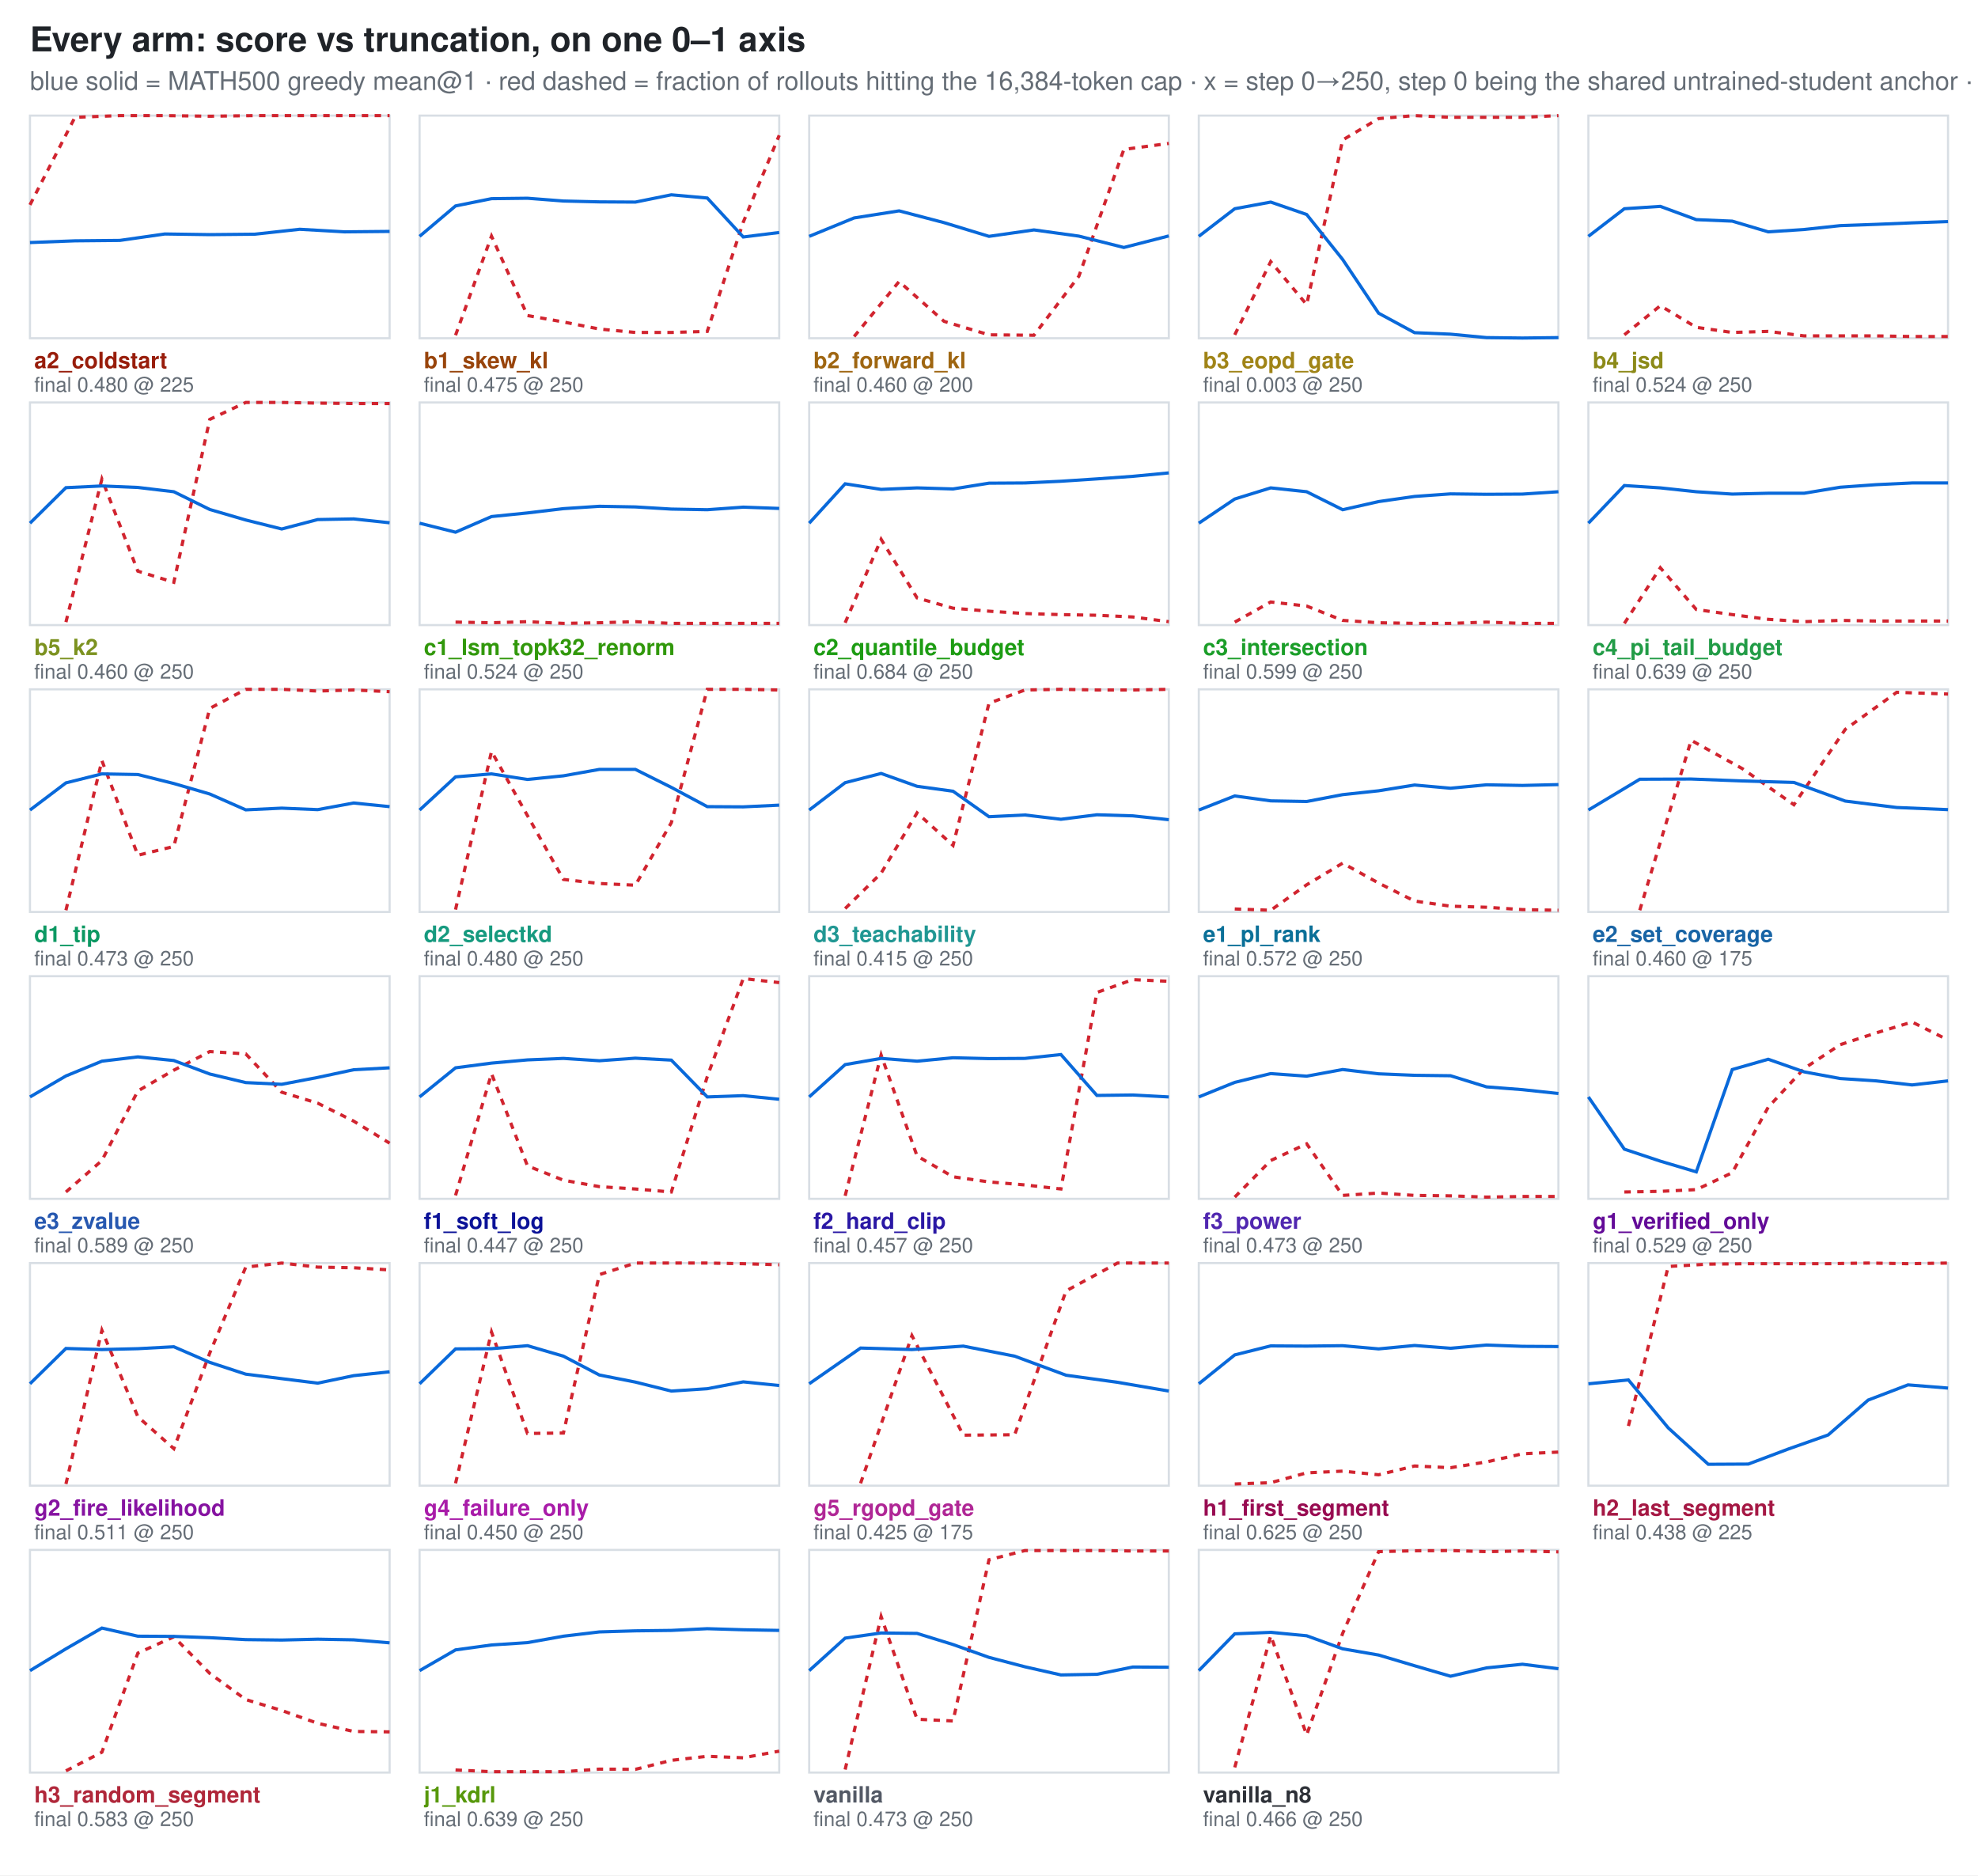
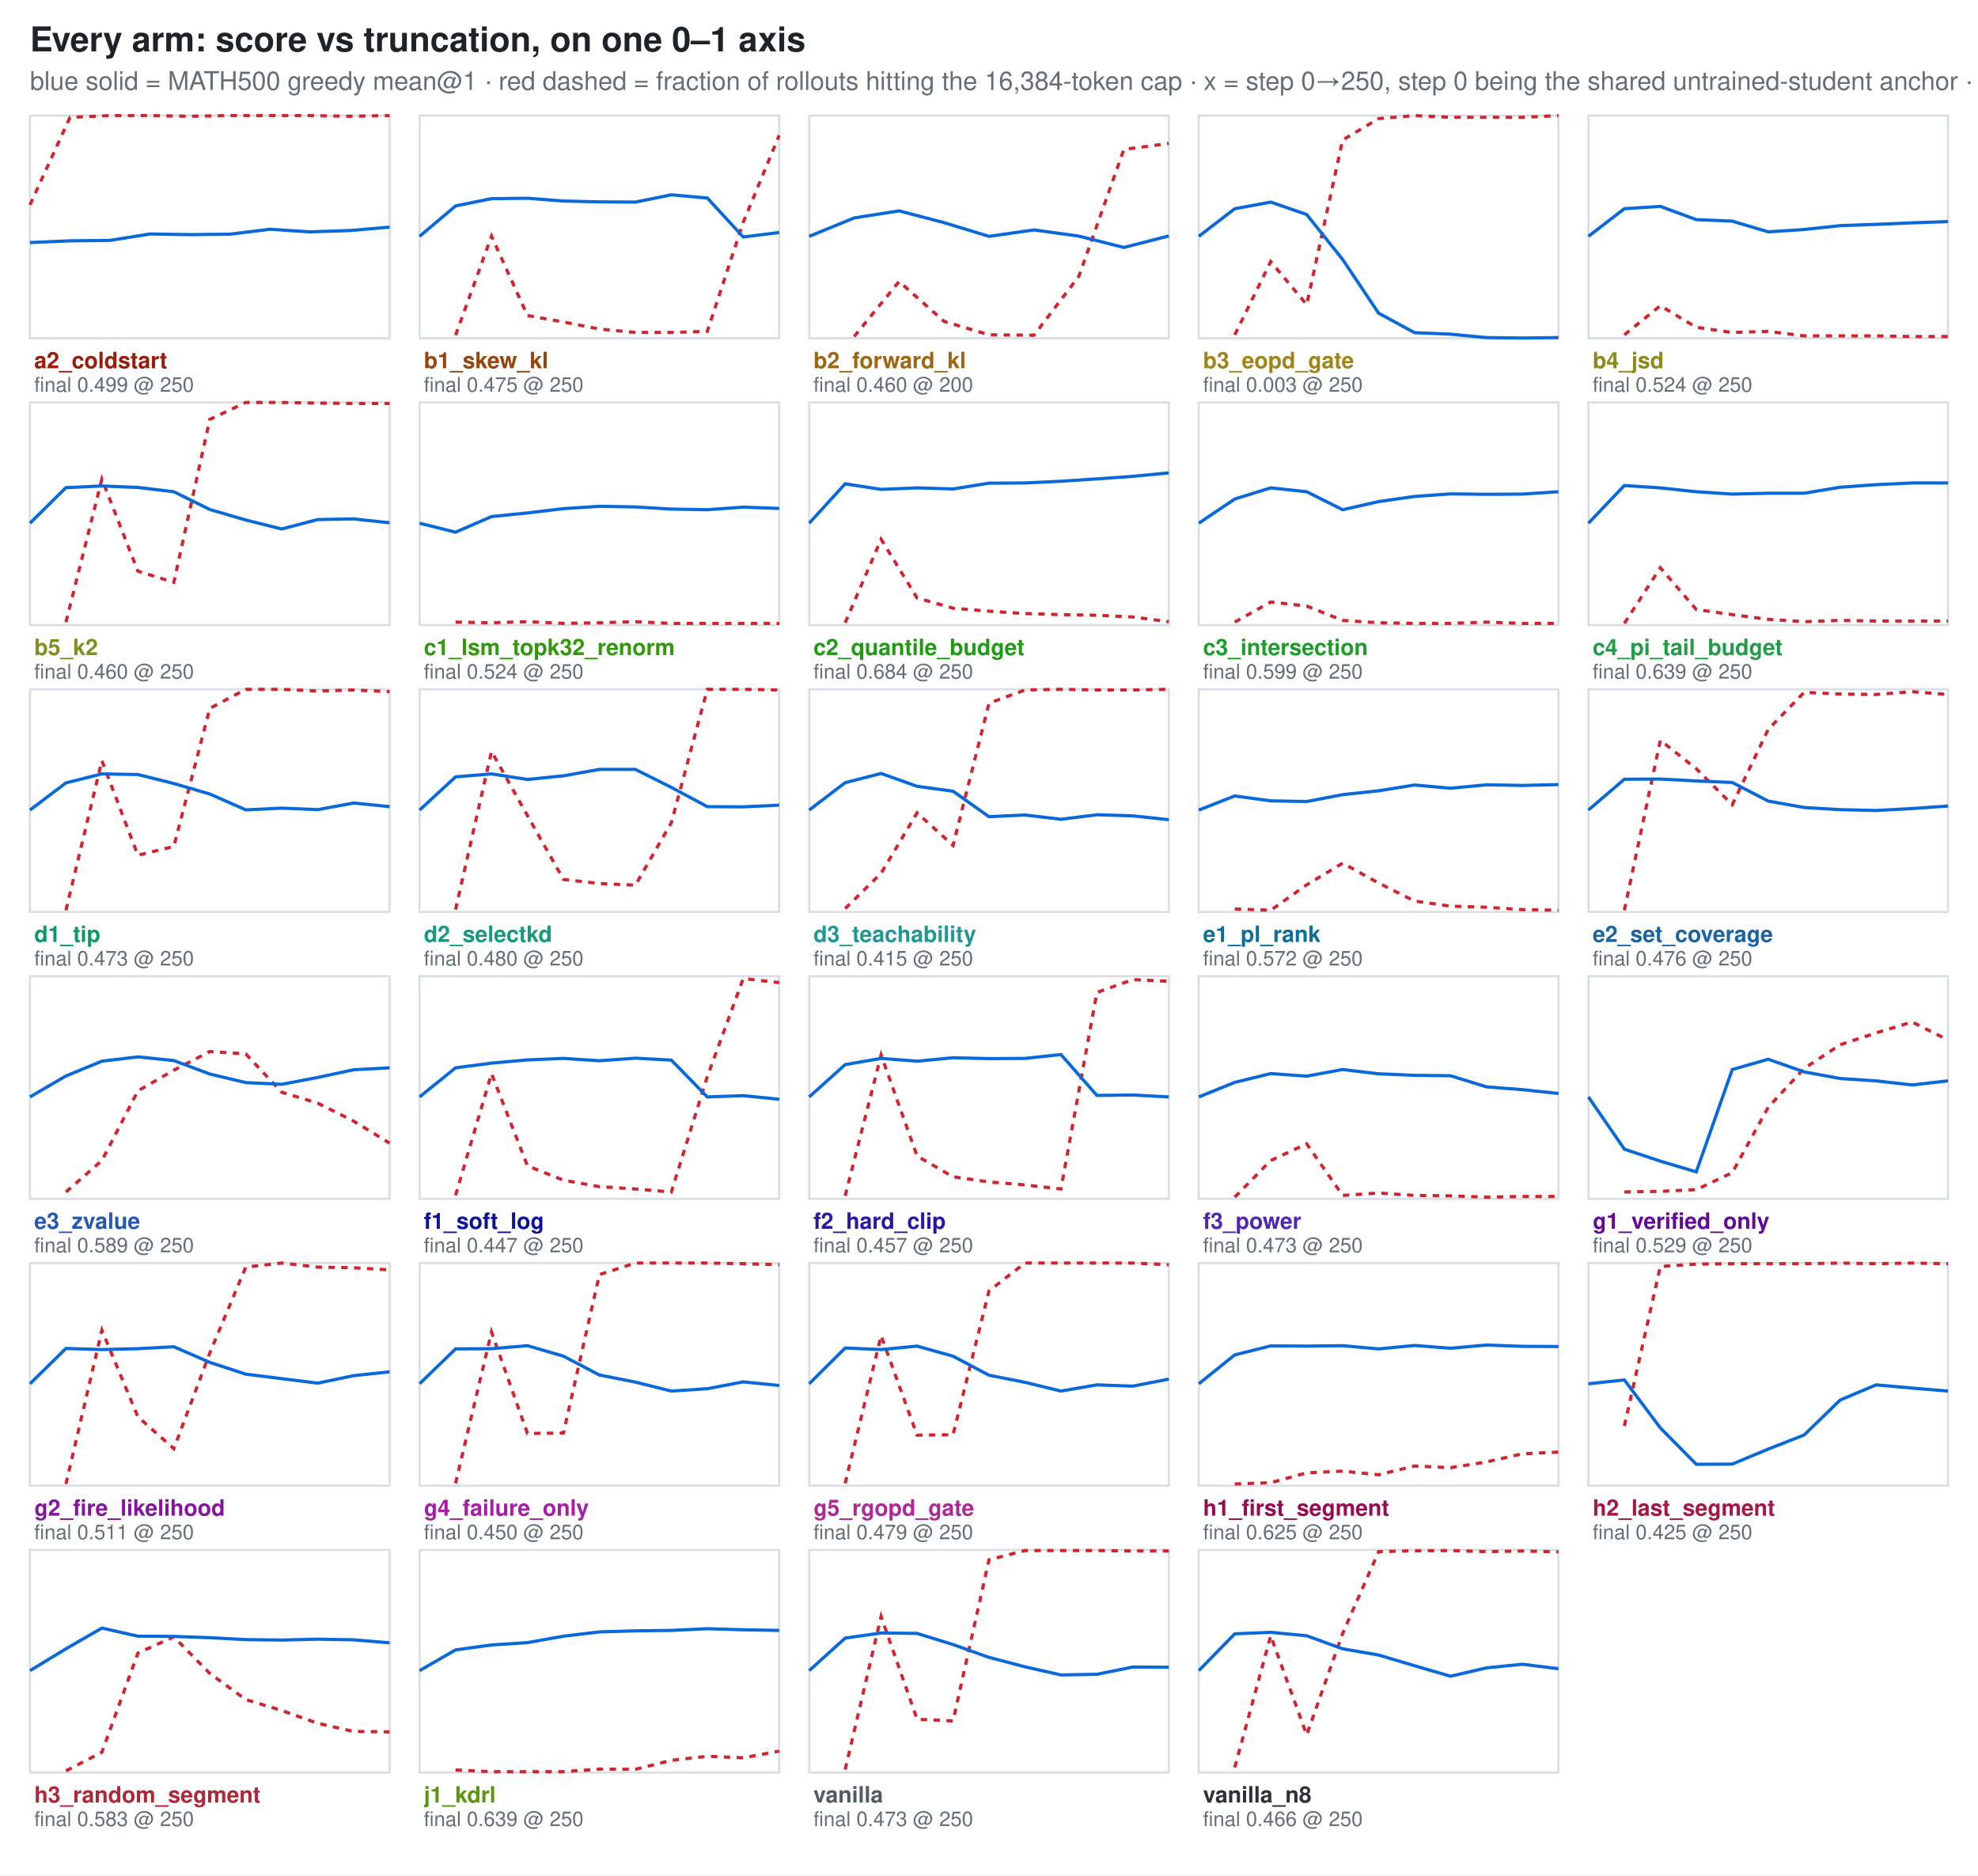
<svg xmlns="http://www.w3.org/2000/svg" viewBox="0 0 924 876" width="924" height="876" role="img" aria-label="Every arm: score vs truncation, on one 0–1 axis">
  <style>
  .ink{fill:#1f2328} .mute{fill:#656d76} .paper{fill:#ffffff}
  .grid{stroke:#d8dee4} .axis{stroke:#656d76} .bg-line{stroke:#d8dee4}
  text{font-family:-apple-system,BlinkMacSystemFont,"Segoe UI",Helvetica,Arial,sans-serif}
  @media (prefers-color-scheme: dark) {
    .ink{fill:#e6edf3} .mute{fill:#8b949e} .paper{fill:#0d1117}
    .grid{stroke:#30363d} .axis{stroke:#8b949e} .bg-line{stroke:#30363d}
  }
</style>
  <style>.k0{stroke:#981d0b}.k0f{fill:#981d0b}.k1{stroke:#98440b}.k1f{fill:#98440b}.k2{stroke:#9f6611}.k2f{fill:#9f6611}.k3{stroke:#a08417}.k3f{fill:#a08417}.k4{stroke:#8c8a19}.k4f{fill:#8c8a19}.k5{stroke:#7c9220}.k5f{fill:#7c9220}.k6{stroke:#31980b}.k6f{fill:#31980b}.k7{stroke:#1d9c13}.k7f{fill:#1d9c13}.k8{stroke:#1b9e29}.k8f{fill:#1b9e29}.k9{stroke:#229c47}.k9f{fill:#229c47}.k10{stroke:#0b9862}.k10f{fill:#0b9862}.k11{stroke:#169a7f}.k11f{fill:#169a7f}.k12{stroke:#219793}.k12f{fill:#219793}.k13{stroke:#0b7098}.k13f{fill:#0b7098}.k14{stroke:#1864a5}.k14f{fill:#1864a5}.k15{stroke:#2758b0}.k15f{fill:#2758b0}.k16{stroke:#0b1298}.k16f{fill:#0b1298}.k17{stroke:#2a18a5}.k17f{fill:#2a18a5}.k18{stroke:#5027b0}.k18f{fill:#5027b0}.k19{stroke:#630b98}.k19f{fill:#630b98}.k20{stroke:#8613a1}.k20f{fill:#8613a1}.k21{stroke:#a91ca9}.k21f{fill:#a91ca9}.k22{stroke:#b02796}.k22f{fill:#b02796}.k23{stroke:#980b51}.k23f{fill:#980b51}.k24{stroke:#a51844}.k24f{fill:#a51844}.k25{stroke:#b0273a}.k25f{fill:#b0273a}.k26{stroke:#57980b}.k26f{fill:#57980b}.k27{stroke:#535965}.k27f{fill:#535965}.k28{stroke:#2e3138}.k28f{fill:#2e3138}
@media (prefers-color-scheme: dark){.k0{stroke:#e75f4b}.k0f{fill:#e75f4b}.k1{stroke:#e78a4b}.k1f{fill:#e78a4b}.k2{stroke:#e5ae5c}.k2f{fill:#e5ae5c}.k3{stroke:#e4cc6c}.k3f{fill:#e4cc6c}.k4{stroke:#e4e37c}.k4f{fill:#e4e37c}.k5{stroke:#d3e48b}.k5f{fill:#d3e48b}.k6{stroke:#75e74b}.k6f{fill:#75e74b}.k7{stroke:#6ce562}.k7f{fill:#6ce562}.k8{stroke:#77e483}.k8f{fill:#77e483}.k9{stroke:#8be4a6}.k9f{fill:#8be4a6}.k10{stroke:#4be7ab}.k10f{fill:#4be7ab}.k11{stroke:#6ce4cc}.k11f{fill:#6ce4cc}.k12{stroke:#8be4e1}.k12f{fill:#8be4e1}.k13{stroke:#4bbbe7}.k13f{fill:#4bbbe7}.k14{stroke:#6cade4}.k14f{fill:#6cade4}.k15{stroke:#8babe4}.k15f{fill:#8babe4}.k16{stroke:#5158e7}.k16f{fill:#5158e7}.k17{stroke:#7c6ce4}.k17f{fill:#7c6ce4}.k18{stroke:#a68be4}.k18f{fill:#a68be4}.k19{stroke:#ac4be7}.k19f{fill:#ac4be7}.k20{stroke:#cc62e5}.k20f{fill:#cc62e5}.k21{stroke:#e477e4}.k21f{fill:#e477e4}.k22{stroke:#e48bd3}.k22f{fill:#e48bd3}.k23{stroke:#e74b98}.k23f{fill:#e74b98}.k24{stroke:#e46c92}.k24f{fill:#e46c92}.k25{stroke:#e48b98}.k25f{fill:#e48b98}.k26{stroke:#9fe74b}.k26f{fill:#9fe74b}.k27{stroke:#9ca4b4}.k27f{fill:#9ca4b4}.k28{stroke:#d0d4dc}.k28f{fill:#d0d4dc}}</style>
  <rect class="paper" width="924" height="876" fill="#ffffff" />
  <text class="ink" x="14" y="24" fill="#1f2328" font-size="16" font-weight="600">Every arm: score vs truncation, on one 0–1 axis</text>
  <text class="mute" x="14" y="42" fill="#656d76" font-size="12">blue solid = MATH500 greedy mean@1 · red dashed = fraction of rollouts hitting the 16,384-token cap · x = step 0→250, step 0 being the shared untrained-student anchor · arm name is tinted with its axis colour, matching the line charts above</text>
  <rect x="14" y="54" width="168" height="104" fill="none" class="grid" stroke="#d8dee4" stroke-width="1" />
-   <path d="M14.0,95.7 L35.0,54.8 L56.0,54.0 L77.0,54.0 L98.0,54.3 L119.0,54.0 L140.0,54.0 L161.0,54.0 L182.0,54.0" fill="none" stroke="#d1242f" stroke-width="1.5" stroke-dasharray="3 3" />
-   <path d="M14.0,113.3 L35.0,112.5 L56.0,112.3 L77.0,109.3 L98.0,109.6 L119.0,109.4 L140.0,107.1 L161.0,108.3 L182.0,108.1" fill="none" stroke="#0969da" stroke-width="1.5" />
+   <path d="M14.0,95.7 L32.7,54.8 L51.3,54.0 L70.0,54.0 L88.7,54.3 L107.3,54.0 L126.0,54.0 L144.7,54.0 L163.3,54.3 L182.0,54.0" fill="none" stroke="#d1242f" stroke-width="1.5" stroke-dasharray="3 3" />
+   <path d="M14.0,113.3 L32.7,112.5 L51.3,112.3 L70.0,109.3 L88.7,109.6 L107.3,109.4 L126.0,107.1 L144.7,108.3 L163.3,107.7 L182.0,106.1" fill="none" stroke="#0969da" stroke-width="1.5" />
  <text class="k0f" x="16" y="172" fill="#981d0b" font-size="10.5" font-weight="600">a2_coldstart</text>
-   <text class="mute" x="16" y="183" fill="#656d76" font-size="9.5">final 0.480 @ 225</text>
+   <text class="mute" x="16" y="183" fill="#656d76" font-size="9.5">final 0.499 @ 250</text>
  <rect x="196" y="54" width="168" height="104" fill="none" class="grid" stroke="#d8dee4" stroke-width="1" />
  <path d="M212.8,156.6 L229.6,110.3 L246.4,147.4 L263.2,150.4 L280.0,153.7 L296.8,155.3 L313.6,155.3 L330.4,154.8 L347.2,103.8 L364.0,63.2" fill="none" stroke="#d1242f" stroke-width="1.5" stroke-dasharray="3 3" />
  <path d="M196.0,110.4 L212.8,96.2 L229.6,92.8 L246.4,92.6 L263.2,93.9 L280.0,94.3 L296.8,94.4 L313.6,91.0 L330.4,92.5 L347.2,110.7 L364.0,108.6" fill="none" stroke="#0969da" stroke-width="1.5" />
  <text class="k1f" x="198" y="172" fill="#98440b" font-size="10.5" font-weight="600">b1_skew_kl</text>
  <text class="mute" x="198" y="183" fill="#656d76" font-size="9.5">final 0.475 @ 250</text>
  <rect x="378" y="54" width="168" height="104" fill="none" class="grid" stroke="#d8dee4" stroke-width="1" />
  <path d="M399.0,157.2 L420.0,131.5 L441.0,150.1 L462.0,156.4 L483.0,156.6 L504.0,129.0 L525.0,69.8 L546.0,67.0" fill="none" stroke="#d1242f" stroke-width="1.5" stroke-dasharray="3 3" />
  <path d="M378.0,110.4 L399.0,101.8 L420.0,98.5 L441.0,104.0 L462.0,110.4 L483.0,107.4 L504.0,110.3 L525.0,115.6 L546.0,110.2" fill="none" stroke="#0969da" stroke-width="1.5" />
  <text class="k2f" x="380" y="172" fill="#9f6611" font-size="10.5" font-weight="600">b2_forward_kl</text>
  <text class="mute" x="380" y="183" fill="#656d76" font-size="9.5">final 0.460 @ 200</text>
  <rect x="560" y="54" width="168" height="104" fill="none" class="grid" stroke="#d8dee4" stroke-width="1" />
  <path d="M576.8,156.4 L593.6,122.2 L610.4,142.3 L627.2,65.4 L644.0,55.4 L660.8,54.0 L677.6,54.8 L694.4,54.8 L711.2,54.8 L728.0,54.0" fill="none" stroke="#d1242f" stroke-width="1.5" stroke-dasharray="3 3" />
  <path d="M560.0,110.4 L576.8,97.5 L593.6,94.4 L610.4,100.2 L627.2,121.2 L644.0,146.3 L660.8,155.4 L677.6,156.1 L694.4,157.7 L711.2,157.9 L728.0,157.7" fill="none" stroke="#0969da" stroke-width="1.5" />
  <text class="k3f" x="562" y="172" fill="#a08417" font-size="10.5" font-weight="600">b3_eopd_gate</text>
  <text class="mute" x="562" y="183" fill="#656d76" font-size="9.5">final 0.003 @ 250</text>
  <rect x="742" y="54" width="168" height="104" fill="none" class="grid" stroke="#d8dee4" stroke-width="1" />
  <path d="M758.8,156.4 L775.6,142.8 L792.4,152.9 L809.2,155.3 L826.0,154.8 L842.8,156.9 L859.6,156.9 L876.4,156.9 L893.2,157.2 L910.0,157.2" fill="none" stroke="#d1242f" stroke-width="1.5" stroke-dasharray="3 3" />
  <path d="M742.0,110.4 L758.8,97.5 L775.6,96.4 L792.4,102.6 L809.2,103.3 L826.0,108.3 L842.8,107.2 L859.6,105.4 L876.4,104.8 L893.2,104.1 L910.0,103.5" fill="none" stroke="#0969da" stroke-width="1.5" />
  <text class="k4f" x="744" y="172" fill="#8c8a19" font-size="10.5" font-weight="600">b4_jsd</text>
  <text class="mute" x="744" y="183" fill="#656d76" font-size="9.5">final 0.524 @ 250</text>
  <rect x="14" y="188" width="168" height="104" fill="none" class="grid" stroke="#d8dee4" stroke-width="1" />
  <path d="M30.8,290.6 L47.6,223.8 L64.4,266.8 L81.2,272.0 L98.0,195.9 L114.8,188.0 L131.6,188.0 L148.4,188.3 L165.2,188.5 L182.0,188.5" fill="none" stroke="#d1242f" stroke-width="1.5" stroke-dasharray="3 3" />
  <path d="M14.0,244.4 L30.8,227.8 L47.6,227.0 L64.4,227.7 L81.2,229.7 L98.0,238.0 L114.8,242.9 L131.6,247.1 L148.4,242.7 L165.2,242.4 L182.0,244.2" fill="none" stroke="#0969da" stroke-width="1.5" />
  <text class="k5f" x="16" y="306" fill="#7c9220" font-size="10.5" font-weight="600">b5_k2</text>
  <text class="mute" x="16" y="317" fill="#656d76" font-size="9.5">final 0.460 @ 250</text>
  <rect x="196" y="188" width="168" height="104" fill="none" class="grid" stroke="#d8dee4" stroke-width="1" />
  <path d="M212.8,290.6 L229.6,290.9 L246.4,290.4 L263.2,291.2 L280.0,290.9 L296.8,290.4 L313.6,291.2 L330.4,291.2 L347.2,291.2 L364.0,291.2" fill="none" stroke="#d1242f" stroke-width="1.5" stroke-dasharray="3 3" />
  <path d="M196.0,244.4 L212.8,248.6 L229.6,241.3 L246.4,239.6 L263.2,237.6 L280.0,236.5 L296.8,236.8 L313.6,237.8 L330.4,238.1 L347.2,236.9 L364.0,237.5" fill="none" stroke="#0969da" stroke-width="1.5" />
  <text class="k6f" x="198" y="306" fill="#31980b" font-size="10.5" font-weight="600">c1_lsm_topk32_renorm</text>
  <text class="mute" x="198" y="317" fill="#656d76" font-size="9.5">final 0.524 @ 250</text>
  <rect x="378" y="188" width="168" height="104" fill="none" class="grid" stroke="#d8dee4" stroke-width="1" />
  <path d="M394.8,290.9 L411.6,251.9 L428.4,279.3 L445.2,284.1 L462.0,285.5 L478.8,286.6 L495.6,287.1 L512.4,287.4 L529.2,288.2 L546.0,290.4" fill="none" stroke="#d1242f" stroke-width="1.5" stroke-dasharray="3 3" />
  <path d="M378.0,244.4 L394.8,226.0 L411.6,228.6 L428.4,227.9 L445.2,228.4 L462.0,225.7 L478.8,225.6 L495.6,224.8 L512.4,223.7 L529.2,222.5 L546.0,220.9" fill="none" stroke="#0969da" stroke-width="1.5" />
  <text class="k7f" x="380" y="306" fill="#1d9c13" font-size="10.5" font-weight="600">c2_quantile_budget</text>
  <text class="mute" x="380" y="317" fill="#656d76" font-size="9.5">final 0.684 @ 250</text>
  <rect x="560" y="188" width="168" height="104" fill="none" class="grid" stroke="#d8dee4" stroke-width="1" />
  <path d="M576.8,290.6 L593.6,281.2 L610.4,283.1 L627.2,289.8 L644.0,290.9 L660.8,291.2 L677.6,291.2 L694.4,290.6 L711.2,291.2 L728.0,291.2" fill="none" stroke="#d1242f" stroke-width="1.5" stroke-dasharray="3 3" />
  <path d="M560.0,244.4 L576.8,233.1 L593.6,227.9 L610.4,229.7 L627.2,238.1 L644.0,234.3 L660.8,231.9 L677.6,230.7 L694.4,230.9 L711.2,230.8 L728.0,229.7" fill="none" stroke="#0969da" stroke-width="1.5" />
  <text class="k8f" x="562" y="306" fill="#1b9e29" font-size="10.5" font-weight="600">c3_intersection</text>
  <text class="mute" x="562" y="317" fill="#656d76" font-size="9.5">final 0.599 @ 250</text>
  <rect x="742" y="188" width="168" height="104" fill="none" class="grid" stroke="#d8dee4" stroke-width="1" />
  <path d="M758.8,291.2 L775.6,265.2 L792.4,284.7 L809.2,287.1 L826.0,289.3 L842.8,290.4 L859.6,289.8 L876.4,290.1 L893.2,290.1 L910.0,290.1" fill="none" stroke="#d1242f" stroke-width="1.5" stroke-dasharray="3 3" />
  <path d="M742.0,244.4 L758.8,226.8 L775.6,227.9 L792.4,229.7 L809.2,230.8 L826.0,230.4 L842.8,230.4 L859.6,227.6 L876.4,226.4 L893.2,225.6 L910.0,225.6" fill="none" stroke="#0969da" stroke-width="1.5" />
  <text class="k9f" x="744" y="306" fill="#229c47" font-size="10.5" font-weight="600">c4_pi_tail_budget</text>
  <text class="mute" x="744" y="317" fill="#656d76" font-size="9.5">final 0.639 @ 250</text>
  <rect x="14" y="322" width="168" height="104" fill="none" class="grid" stroke="#d8dee4" stroke-width="1" />
  <path d="M30.8,425.2 L47.6,355.3 L64.4,399.5 L81.2,395.4 L98.0,330.9 L114.8,322.0 L131.6,322.0 L148.4,322.8 L165.2,322.3 L182.0,323.1" fill="none" stroke="#d1242f" stroke-width="1.5" stroke-dasharray="3 3" />
  <path d="M14.0,378.4 L30.8,365.7 L47.6,361.5 L64.4,361.8 L81.2,366.0 L98.0,370.9 L114.8,378.3 L131.6,377.5 L148.4,378.2 L165.2,375.1 L182.0,376.8" fill="none" stroke="#0969da" stroke-width="1.5" />
  <text class="k10f" x="16" y="440" fill="#0b9862" font-size="10.5" font-weight="600">d1_tip</text>
  <text class="mute" x="16" y="451" fill="#656d76" font-size="9.5">final 0.473 @ 250</text>
  <rect x="196" y="322" width="168" height="104" fill="none" class="grid" stroke="#d8dee4" stroke-width="1" />
  <path d="M212.8,424.9 L229.6,351.0 L246.4,381.0 L263.2,410.8 L280.0,412.7 L296.8,413.5 L313.6,384.3 L330.4,322.0 L347.2,322.0 L364.0,322.3" fill="none" stroke="#d1242f" stroke-width="1.5" stroke-dasharray="3 3" />
  <path d="M196.0,378.4 L212.8,362.9 L229.6,361.5 L246.4,364.1 L263.2,362.4 L280.0,359.4 L296.8,359.4 L313.6,367.8 L330.4,376.8 L347.2,376.9 L364.0,376.1" fill="none" stroke="#0969da" stroke-width="1.5" />
  <text class="k11f" x="198" y="440" fill="#169a7f" font-size="10.5" font-weight="600">d2_selectkd</text>
  <text class="mute" x="198" y="451" fill="#656d76" font-size="9.5">final 0.480 @ 250</text>
  <rect x="378" y="322" width="168" height="104" fill="none" class="grid" stroke="#d8dee4" stroke-width="1" />
  <path d="M394.8,424.4 L411.6,407.9 L428.4,379.7 L445.2,394.9 L462.0,328.5 L478.8,322.3 L495.6,322.0 L512.4,322.3 L529.2,322.3 L546.0,322.0" fill="none" stroke="#d1242f" stroke-width="1.5" stroke-dasharray="3 3" />
  <path d="M378.0,378.4 L394.8,365.6 L411.6,361.3 L428.4,367.3 L445.2,369.6 L462.0,381.5 L478.8,380.7 L495.6,382.7 L512.4,380.6 L529.2,381.1 L546.0,382.9" fill="none" stroke="#0969da" stroke-width="1.5" />
  <text class="k12f" x="380" y="440" fill="#219793" font-size="10.5" font-weight="600">d3_teachability</text>
  <text class="mute" x="380" y="451" fill="#656d76" font-size="9.5">final 0.415 @ 250</text>
  <rect x="560" y="322" width="168" height="104" fill="none" class="grid" stroke="#d8dee4" stroke-width="1" />
  <path d="M576.8,424.6 L593.6,425.2 L610.4,413.3 L627.2,403.2 L644.0,412.5 L660.8,420.9 L677.6,423.3 L694.4,423.8 L711.2,424.9 L728.0,425.2" fill="none" stroke="#d1242f" stroke-width="1.5" stroke-dasharray="3 3" />
  <path d="M560.0,378.4 L576.8,371.8 L593.6,374.1 L610.4,374.4 L627.2,371.2 L644.0,369.4 L660.8,366.7 L677.6,368.2 L694.4,366.6 L711.2,366.9 L728.0,366.5" fill="none" stroke="#0969da" stroke-width="1.5" />
  <text class="k13f" x="562" y="440" fill="#0b7098" font-size="10.5" font-weight="600">e1_pl_rank</text>
  <text class="mute" x="562" y="451" fill="#656d76" font-size="9.5">final 0.572 @ 250</text>
  <rect x="742" y="322" width="168" height="104" fill="none" class="grid" stroke="#d8dee4" stroke-width="1" />
-   <path d="M766.0,425.2 L790.0,345.8 L814.0,359.1 L838.0,375.9 L862.0,340.7 L886.0,323.4 L910.0,324.2" fill="none" stroke="#d1242f" stroke-width="1.5" stroke-dasharray="3 3" />
-   <path d="M742.0,378.4 L766.0,364.0 L790.0,363.9 L814.0,364.8 L838.0,365.5 L862.0,374.2 L886.0,377.2 L910.0,378.2" fill="none" stroke="#0969da" stroke-width="1.5" />
+   <path d="M758.8,425.2 L775.6,345.8 L792.4,359.1 L809.2,375.9 L826.0,340.7 L842.8,323.4 L859.6,324.2 L876.4,324.4 L893.2,323.1 L910.0,324.4" fill="none" stroke="#d1242f" stroke-width="1.5" stroke-dasharray="3 3" />
+   <path d="M742.0,378.4 L758.8,364.0 L775.6,363.9 L792.4,364.8 L809.2,365.5 L826.0,374.2 L842.8,377.2 L859.6,378.2 L876.4,378.6 L893.2,377.7 L910.0,376.5" fill="none" stroke="#0969da" stroke-width="1.5" />
  <text class="k14f" x="744" y="440" fill="#1864a5" font-size="10.5" font-weight="600">e2_set_coverage</text>
-   <text class="mute" x="744" y="451" fill="#656d76" font-size="9.5">final 0.460 @ 175</text>
+   <text class="mute" x="744" y="451" fill="#656d76" font-size="9.5">final 0.476 @ 250</text>
  <rect x="14" y="456" width="168" height="104" fill="none" class="grid" stroke="#d8dee4" stroke-width="1" />
  <path d="M30.8,556.8 L47.6,542.1 L64.4,509.6 L81.2,499.9 L98.0,491.2 L114.8,492.3 L131.6,510.2 L148.4,515.3 L165.2,523.7 L182.0,534.0" fill="none" stroke="#d1242f" stroke-width="1.5" stroke-dasharray="3 3" />
  <path d="M14.0,512.4 L30.8,502.6 L47.6,495.7 L64.4,493.7 L81.2,495.4 L98.0,501.7 L114.8,505.7 L131.6,506.5 L148.4,503.3 L165.2,499.7 L182.0,498.8" fill="none" stroke="#0969da" stroke-width="1.5" />
  <text class="k15f" x="16" y="574" fill="#2758b0" font-size="10.5" font-weight="600">e3_zvalue</text>
  <text class="mute" x="16" y="585" fill="#656d76" font-size="9.5">final 0.589 @ 250</text>
  <rect x="196" y="456" width="168" height="104" fill="none" class="grid" stroke="#d8dee4" stroke-width="1" />
  <path d="M212.8,558.4 L229.6,501.5 L246.4,544.6 L263.2,551.3 L280.0,554.3 L296.8,555.4 L313.6,556.8 L330.4,502.9 L347.2,457.1 L364.0,459.0" fill="none" stroke="#d1242f" stroke-width="1.5" stroke-dasharray="3 3" />
  <path d="M196.0,512.4 L212.8,498.8 L229.6,496.6 L246.4,495.1 L263.2,494.4 L280.0,495.5 L296.8,494.3 L313.6,495.2 L330.4,512.4 L347.2,511.8 L364.0,513.5" fill="none" stroke="#0969da" stroke-width="1.5" />
  <text class="k16f" x="198" y="574" fill="#0b1298" font-size="10.5" font-weight="600">f1_soft_log</text>
  <text class="mute" x="198" y="585" fill="#656d76" font-size="9.5">final 0.447 @ 250</text>
  <rect x="378" y="456" width="168" height="104" fill="none" class="grid" stroke="#d8dee4" stroke-width="1" />
  <path d="M394.8,558.6 L411.6,492.8 L428.4,540.0 L445.2,549.7 L462.0,552.1 L478.8,553.5 L495.6,555.4 L512.4,463.6 L529.2,457.6 L546.0,458.4" fill="none" stroke="#d1242f" stroke-width="1.5" stroke-dasharray="3 3" />
  <path d="M378.0,512.4 L394.8,497.3 L411.6,494.4 L428.4,495.7 L445.2,494.1 L462.0,494.5 L478.8,494.4 L495.6,492.6 L512.4,511.7 L529.2,511.5 L546.0,512.4" fill="none" stroke="#0969da" stroke-width="1.5" />
  <text class="k17f" x="380" y="574" fill="#2a18a5" font-size="10.5" font-weight="600">f2_hard_clip</text>
  <text class="mute" x="380" y="585" fill="#656d76" font-size="9.5">final 0.457 @ 250</text>
  <rect x="560" y="456" width="168" height="104" fill="none" class="grid" stroke="#d8dee4" stroke-width="1" />
  <path d="M576.8,559.2 L593.6,542.1 L610.4,534.3 L627.2,558.4 L644.0,557.3 L660.8,558.4 L677.6,558.6 L694.4,559.2 L711.2,558.9 L728.0,558.9" fill="none" stroke="#d1242f" stroke-width="1.5" stroke-dasharray="3 3" />
  <path d="M560.0,512.4 L576.8,505.6 L593.6,501.5 L610.4,502.7 L627.2,499.6 L644.0,501.6 L660.8,502.3 L677.6,502.5 L694.4,507.7 L711.2,509.0 L728.0,510.8" fill="none" stroke="#0969da" stroke-width="1.5" />
  <text class="k18f" x="562" y="574" fill="#5027b0" font-size="10.5" font-weight="600">f3_power</text>
  <text class="mute" x="562" y="585" fill="#656d76" font-size="9.5">final 0.473 @ 250</text>
  <rect x="742" y="456" width="168" height="104" fill="none" class="grid" stroke="#d8dee4" stroke-width="1" />
  <path d="M758.8,556.8 L775.6,556.5 L792.4,555.7 L809.2,547.8 L826.0,517.2 L842.8,499.1 L859.6,488.0 L876.4,482.5 L893.2,477.4 L910.0,485.8" fill="none" stroke="#d1242f" stroke-width="1.5" stroke-dasharray="3 3" />
  <path d="M742.0,512.4 L758.8,536.8 L775.6,542.4 L792.4,547.4 L809.2,499.6 L826.0,494.8 L842.8,500.7 L859.6,503.8 L876.4,504.9 L893.2,506.8 L910.0,504.9" fill="none" stroke="#0969da" stroke-width="1.5" />
  <text class="k19f" x="744" y="574" fill="#630b98" font-size="10.5" font-weight="600">g1_verified_only</text>
  <text class="mute" x="744" y="585" fill="#656d76" font-size="9.5">final 0.529 @ 250</text>
  <rect x="14" y="590" width="168" height="104" fill="none" class="grid" stroke="#d8dee4" stroke-width="1" />
  <path d="M30.8,693.2 L47.6,621.4 L64.4,661.8 L81.2,676.7 L98.0,632.0 L114.8,591.9 L131.6,590.0 L148.4,591.9 L165.2,592.2 L182.0,593.2" fill="none" stroke="#d1242f" stroke-width="1.5" stroke-dasharray="3 3" />
  <path d="M14.0,646.4 L30.8,629.9 L47.6,630.4 L64.4,630.0 L81.2,629.1 L98.0,636.4 L114.8,641.9 L131.6,644.0 L148.4,646.1 L165.2,642.6 L182.0,640.8" fill="none" stroke="#0969da" stroke-width="1.5" />
  <text class="k20f" x="16" y="708" fill="#8613a1" font-size="10.5" font-weight="600">g2_fire_likelihood</text>
  <text class="mute" x="16" y="719" fill="#656d76" font-size="9.5">final 0.511 @ 250</text>
  <rect x="196" y="590" width="168" height="104" fill="none" class="grid" stroke="#d8dee4" stroke-width="1" />
  <path d="M212.8,692.9 L229.6,622.2 L246.4,669.6 L263.2,669.4 L280.0,595.4 L296.8,590.0 L313.6,590.0 L330.4,590.0 L347.2,590.3 L364.0,590.8" fill="none" stroke="#d1242f" stroke-width="1.5" stroke-dasharray="3 3" />
  <path d="M196.0,646.4 L212.8,630.1 L229.6,630.0 L246.4,628.6 L263.2,633.5 L280.0,642.3 L296.8,645.6 L313.6,649.8 L330.4,648.7 L347.2,645.5 L364.0,647.2" fill="none" stroke="#0969da" stroke-width="1.5" />
  <text class="k21f" x="198" y="708" fill="#a91ca9" font-size="10.5" font-weight="600">g4_failure_only</text>
  <text class="mute" x="198" y="719" fill="#656d76" font-size="9.5">final 0.450 @ 250</text>
  <rect x="378" y="590" width="168" height="104" fill="none" class="grid" stroke="#d8dee4" stroke-width="1" />
-   <path d="M402.0,692.9 L426.0,623.9 L450.0,670.4 L474.0,670.2 L498.0,603.0 L522.0,590.0 L546.0,590.0" fill="none" stroke="#d1242f" stroke-width="1.5" stroke-dasharray="3 3" />
-   <path d="M378.0,646.4 L402.0,629.7 L426.0,630.4 L450.0,628.8 L474.0,633.5 L498.0,642.4 L522.0,645.7 L546.0,649.8" fill="none" stroke="#0969da" stroke-width="1.5" />
+   <path d="M394.8,692.9 L411.6,623.9 L428.4,670.4 L445.2,670.2 L462.0,603.0 L478.8,590.0 L495.6,590.0 L512.4,590.0 L529.2,590.0 L546.0,590.8" fill="none" stroke="#d1242f" stroke-width="1.5" stroke-dasharray="3 3" />
+   <path d="M378.0,646.4 L394.8,629.7 L411.6,630.4 L428.4,628.8 L445.2,633.5 L462.0,642.4 L478.8,645.7 L495.6,649.8 L512.4,646.9 L529.2,647.5 L546.0,644.2" fill="none" stroke="#0969da" stroke-width="1.5" />
  <text class="k22f" x="380" y="708" fill="#b02796" font-size="10.5" font-weight="600">g5_rgopd_gate</text>
-   <text class="mute" x="380" y="719" fill="#656d76" font-size="9.5">final 0.425 @ 175</text>
+   <text class="mute" x="380" y="719" fill="#656d76" font-size="9.5">final 0.479 @ 250</text>
  <rect x="560" y="590" width="168" height="104" fill="none" class="grid" stroke="#d8dee4" stroke-width="1" />
  <path d="M576.8,693.2 L593.6,692.6 L610.4,688.0 L627.2,687.2 L644.0,688.9 L660.8,684.8 L677.6,685.6 L694.4,682.9 L711.2,679.1 L728.0,678.3" fill="none" stroke="#d1242f" stroke-width="1.5" stroke-dasharray="3 3" />
  <path d="M560.0,646.4 L576.8,632.9 L593.6,628.7 L610.4,628.8 L627.2,628.6 L644.0,630.1 L660.8,628.5 L677.6,629.8 L694.4,628.3 L711.2,628.9 L728.0,629.0" fill="none" stroke="#0969da" stroke-width="1.5" />
  <text class="k23f" x="562" y="708" fill="#980b51" font-size="10.5" font-weight="600">h1_first_segment</text>
  <text class="mute" x="562" y="719" fill="#656d76" font-size="9.5">final 0.625 @ 250</text>
  <rect x="742" y="590" width="168" height="104" fill="none" class="grid" stroke="#d8dee4" stroke-width="1" />
-   <path d="M760.7,666.1 L779.3,591.6 L798.0,590.5 L816.7,590.3 L835.3,590.3 L854.0,590.3 L872.7,590.0 L891.3,590.3 L910.0,590.0" fill="none" stroke="#d1242f" stroke-width="1.5" stroke-dasharray="3 3" />
-   <path d="M742.0,646.4 L760.7,644.6 L779.3,667.0 L798.0,684.0 L816.7,683.9 L835.3,676.9 L854.0,670.3 L872.7,654.0 L891.3,646.9 L910.0,648.4" fill="none" stroke="#0969da" stroke-width="1.5" />
+   <path d="M758.8,666.1 L775.6,591.6 L792.4,590.5 L809.2,590.3 L826.0,590.3 L842.8,590.3 L859.6,590.0 L876.4,590.3 L893.2,590.0 L910.0,590.3" fill="none" stroke="#d1242f" stroke-width="1.5" stroke-dasharray="3 3" />
+   <path d="M742.0,646.4 L758.8,644.6 L775.6,667.0 L792.4,684.0 L809.2,683.9 L826.0,676.9 L842.8,670.3 L859.6,654.0 L876.4,646.9 L893.2,648.4 L910.0,649.8" fill="none" stroke="#0969da" stroke-width="1.5" />
  <text class="k24f" x="744" y="708" fill="#a51844" font-size="10.5" font-weight="600">h2_last_segment</text>
-   <text class="mute" x="744" y="719" fill="#656d76" font-size="9.5">final 0.438 @ 225</text>
+   <text class="mute" x="744" y="719" fill="#656d76" font-size="9.5">final 0.425 @ 250</text>
  <rect x="14" y="724" width="168" height="104" fill="none" class="grid" stroke="#d8dee4" stroke-width="1" />
  <path d="M30.8,827.2 L47.6,818.5 L64.4,772.2 L81.2,764.6 L98.0,781.7 L114.8,793.9 L131.6,799.0 L148.4,805.0 L165.2,808.8 L182.0,809.0" fill="none" stroke="#d1242f" stroke-width="1.5" stroke-dasharray="3 3" />
  <path d="M14.0,780.4 L30.8,770.2 L47.6,760.5 L64.4,764.3 L81.2,764.4 L98.0,765.0 L114.8,765.9 L131.6,766.1 L148.4,765.7 L165.2,766.0 L182.0,767.4" fill="none" stroke="#0969da" stroke-width="1.5" />
  <text class="k25f" x="16" y="842" fill="#b0273a" font-size="10.5" font-weight="600">h3_random_segment</text>
  <text class="mute" x="16" y="853" fill="#656d76" font-size="9.5">final 0.583 @ 250</text>
  <rect x="196" y="724" width="168" height="104" fill="none" class="grid" stroke="#d8dee4" stroke-width="1" />
  <path d="M212.8,826.8 L229.6,827.6 L246.4,827.6 L263.2,827.6 L280.0,826.4 L296.8,826.5 L313.6,822.3 L330.4,820.4 L347.2,821.1 L364.0,818.0" fill="none" stroke="#d1242f" stroke-width="1.5" stroke-dasharray="3 3" />
  <path d="M196.0,780.4 L212.8,770.7 L229.6,768.4 L246.4,767.3 L263.2,764.3 L280.0,762.3 L296.8,761.8 L313.6,761.6 L330.4,760.8 L347.2,761.3 L364.0,761.6" fill="none" stroke="#0969da" stroke-width="1.5" />
  <text class="k26f" x="198" y="842" fill="#57980b" font-size="10.5" font-weight="600">j1_kdrl</text>
  <text class="mute" x="198" y="853" fill="#656d76" font-size="9.5">final 0.639 @ 250</text>
  <rect x="378" y="724" width="168" height="104" fill="none" class="grid" stroke="#d8dee4" stroke-width="1" />
  <path d="M394.8,826.6 L411.6,755.1 L428.4,803.1 L445.2,803.9 L462.0,728.6 L478.8,724.3 L495.6,724.3 L512.4,724.3 L529.2,724.5 L546.0,724.5" fill="none" stroke="#d1242f" stroke-width="1.5" stroke-dasharray="3 3" />
  <path d="M378.0,780.4 L394.8,765.2 L411.6,762.8 L428.4,763.0 L445.2,768.2 L462.0,774.2 L478.8,778.6 L495.6,782.4 L512.4,782.1 L529.2,778.7 L546.0,778.8" fill="none" stroke="#0969da" stroke-width="1.5" />
  <text class="k27f" x="380" y="842" fill="#535965" font-size="10.5" font-weight="600">vanilla</text>
  <text class="mute" x="380" y="853" fill="#656d76" font-size="9.5">final 0.473 @ 250</text>
  <rect x="560" y="724" width="168" height="104" fill="none" class="grid" stroke="#d8dee4" stroke-width="1" />
  <path d="M576.8,825.6 L593.6,764.1 L610.4,810.4 L627.2,763.0 L644.0,724.8 L660.8,724.4 L677.6,724.3 L694.4,724.8 L711.2,724.5 L728.0,724.9" fill="none" stroke="#d1242f" stroke-width="1.5" stroke-dasharray="3 3" />
  <path d="M560.0,780.4 L576.8,763.2 L593.6,762.5 L610.4,764.1 L627.2,770.2 L644.0,773.1 L660.8,778.1 L677.6,783.0 L694.4,779.1 L711.2,777.4 L728.0,779.5" fill="none" stroke="#0969da" stroke-width="1.5" />
  <text class="k28f" x="562" y="842" fill="#2e3138" font-size="10.5" font-weight="600">vanilla_n8</text>
  <text class="mute" x="562" y="853" fill="#656d76" font-size="9.5">final 0.466 @ 250</text>
</svg>
